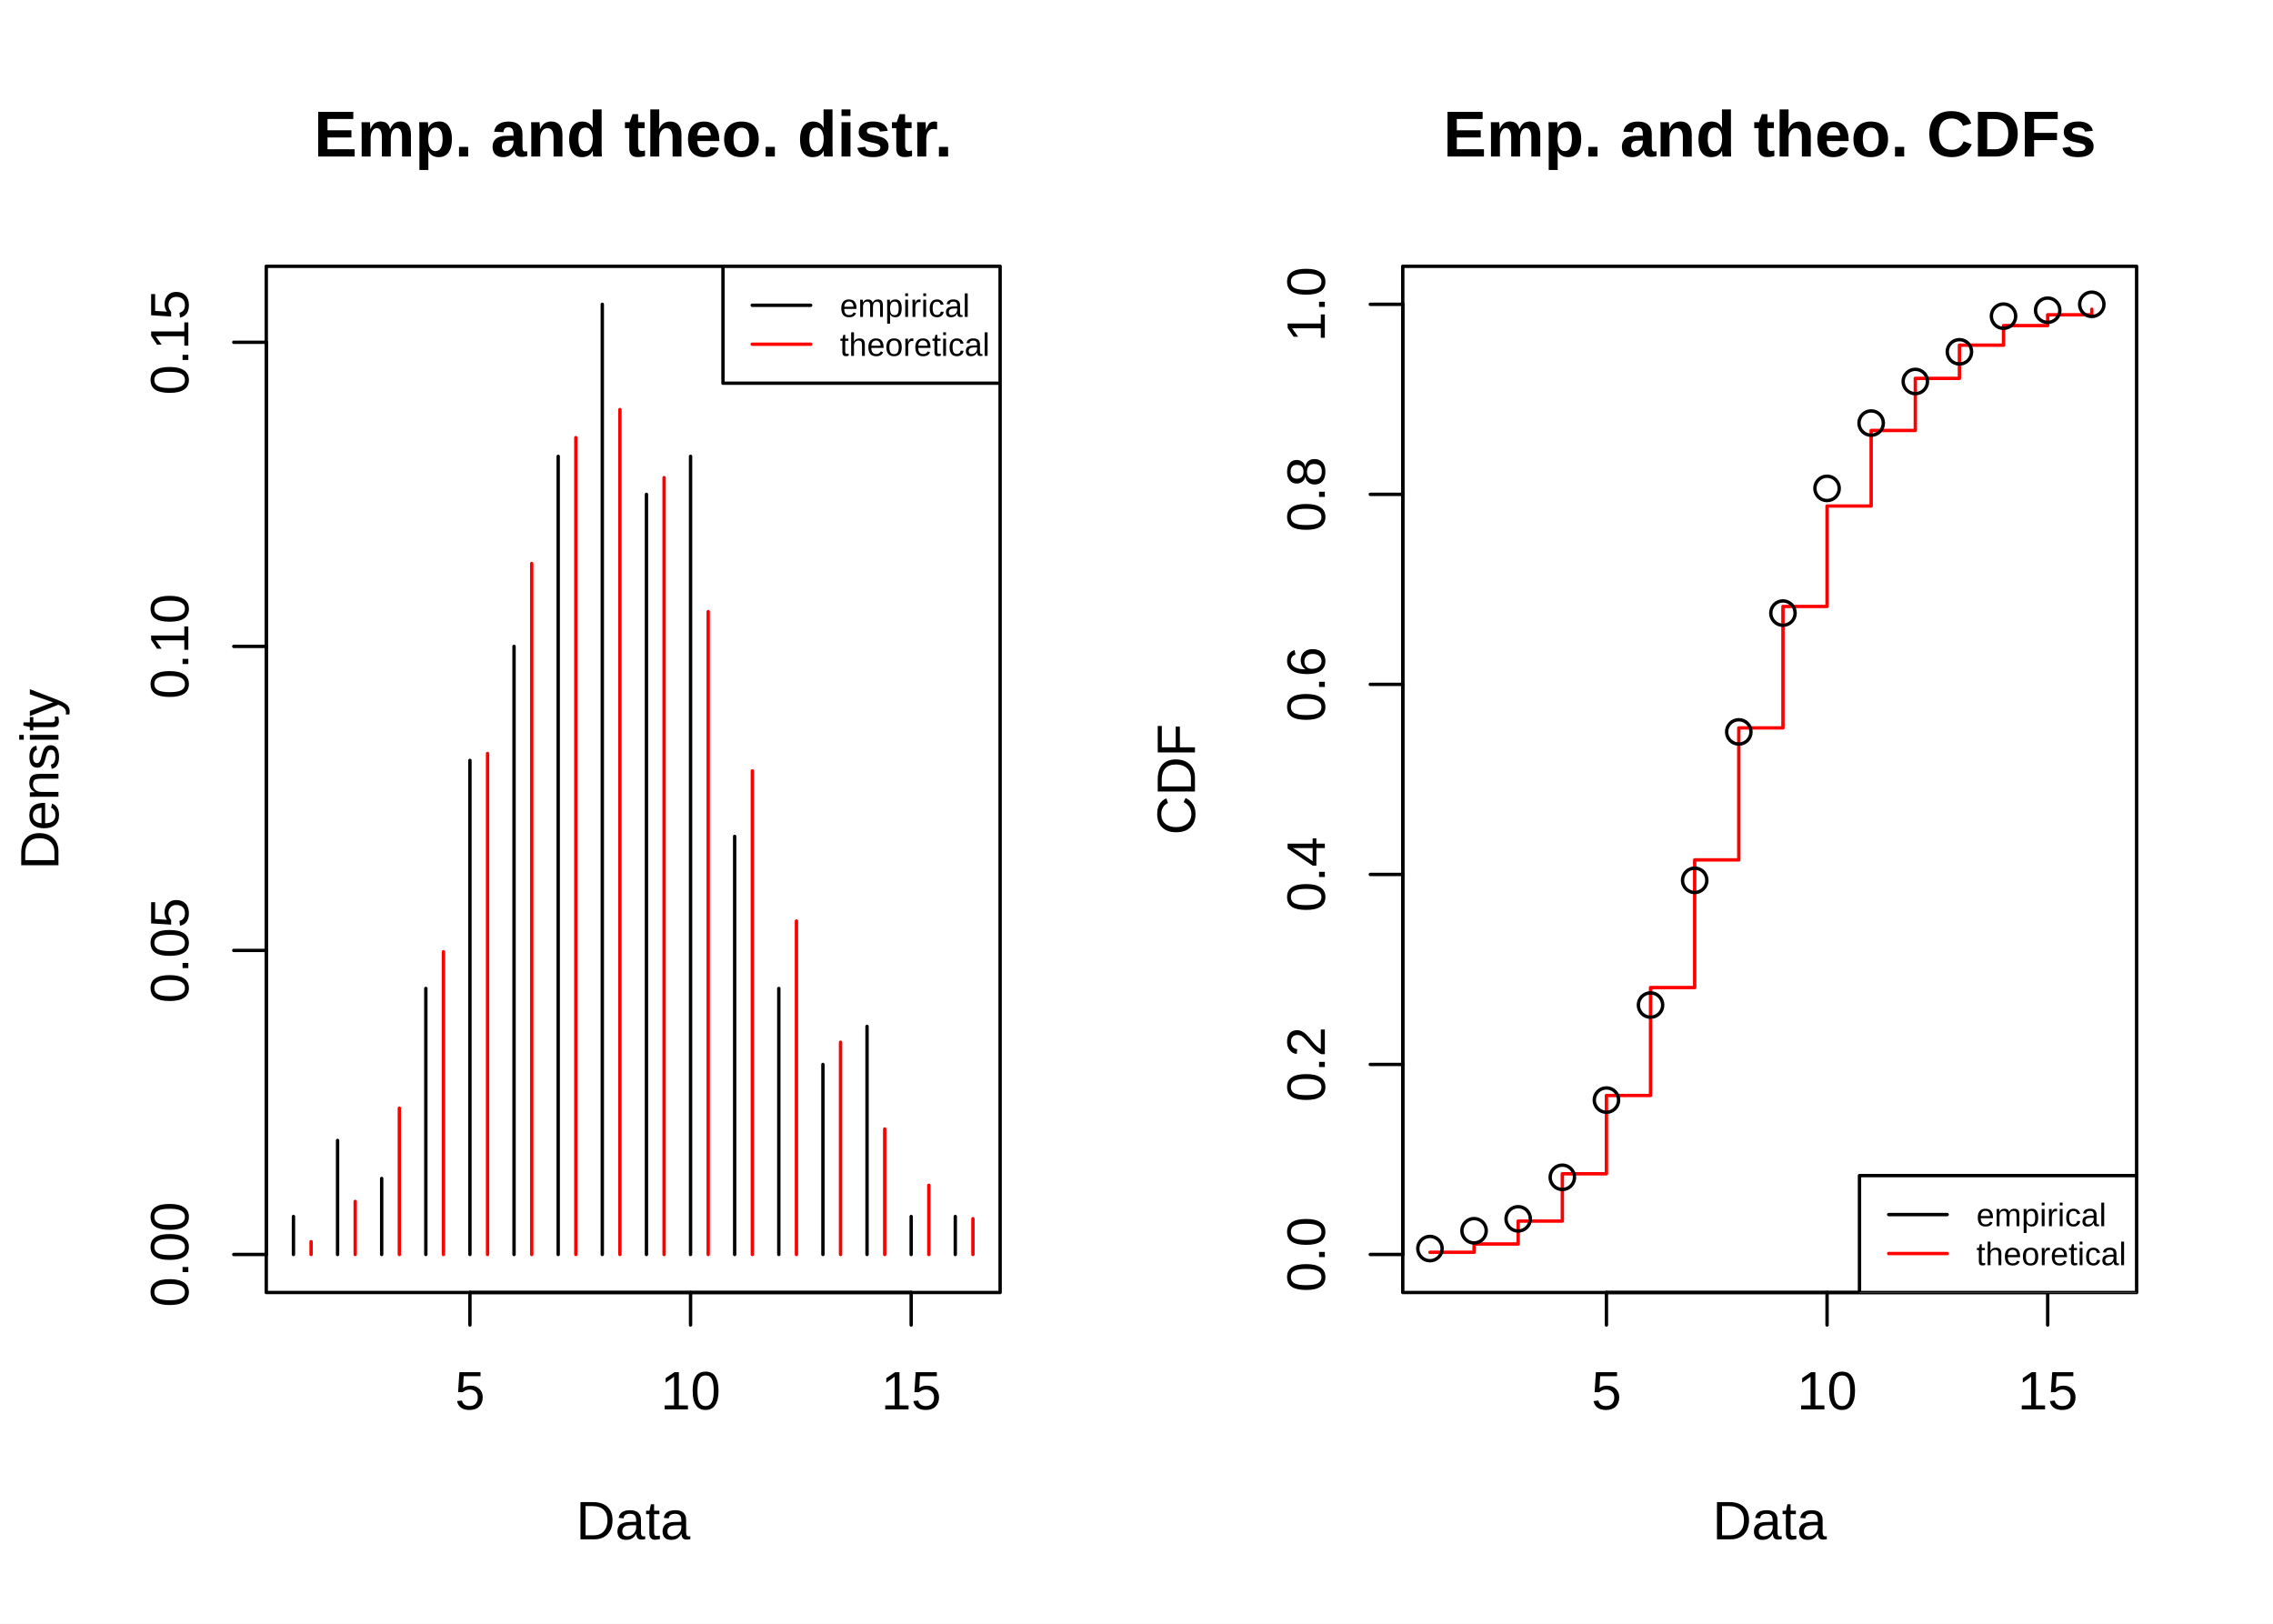
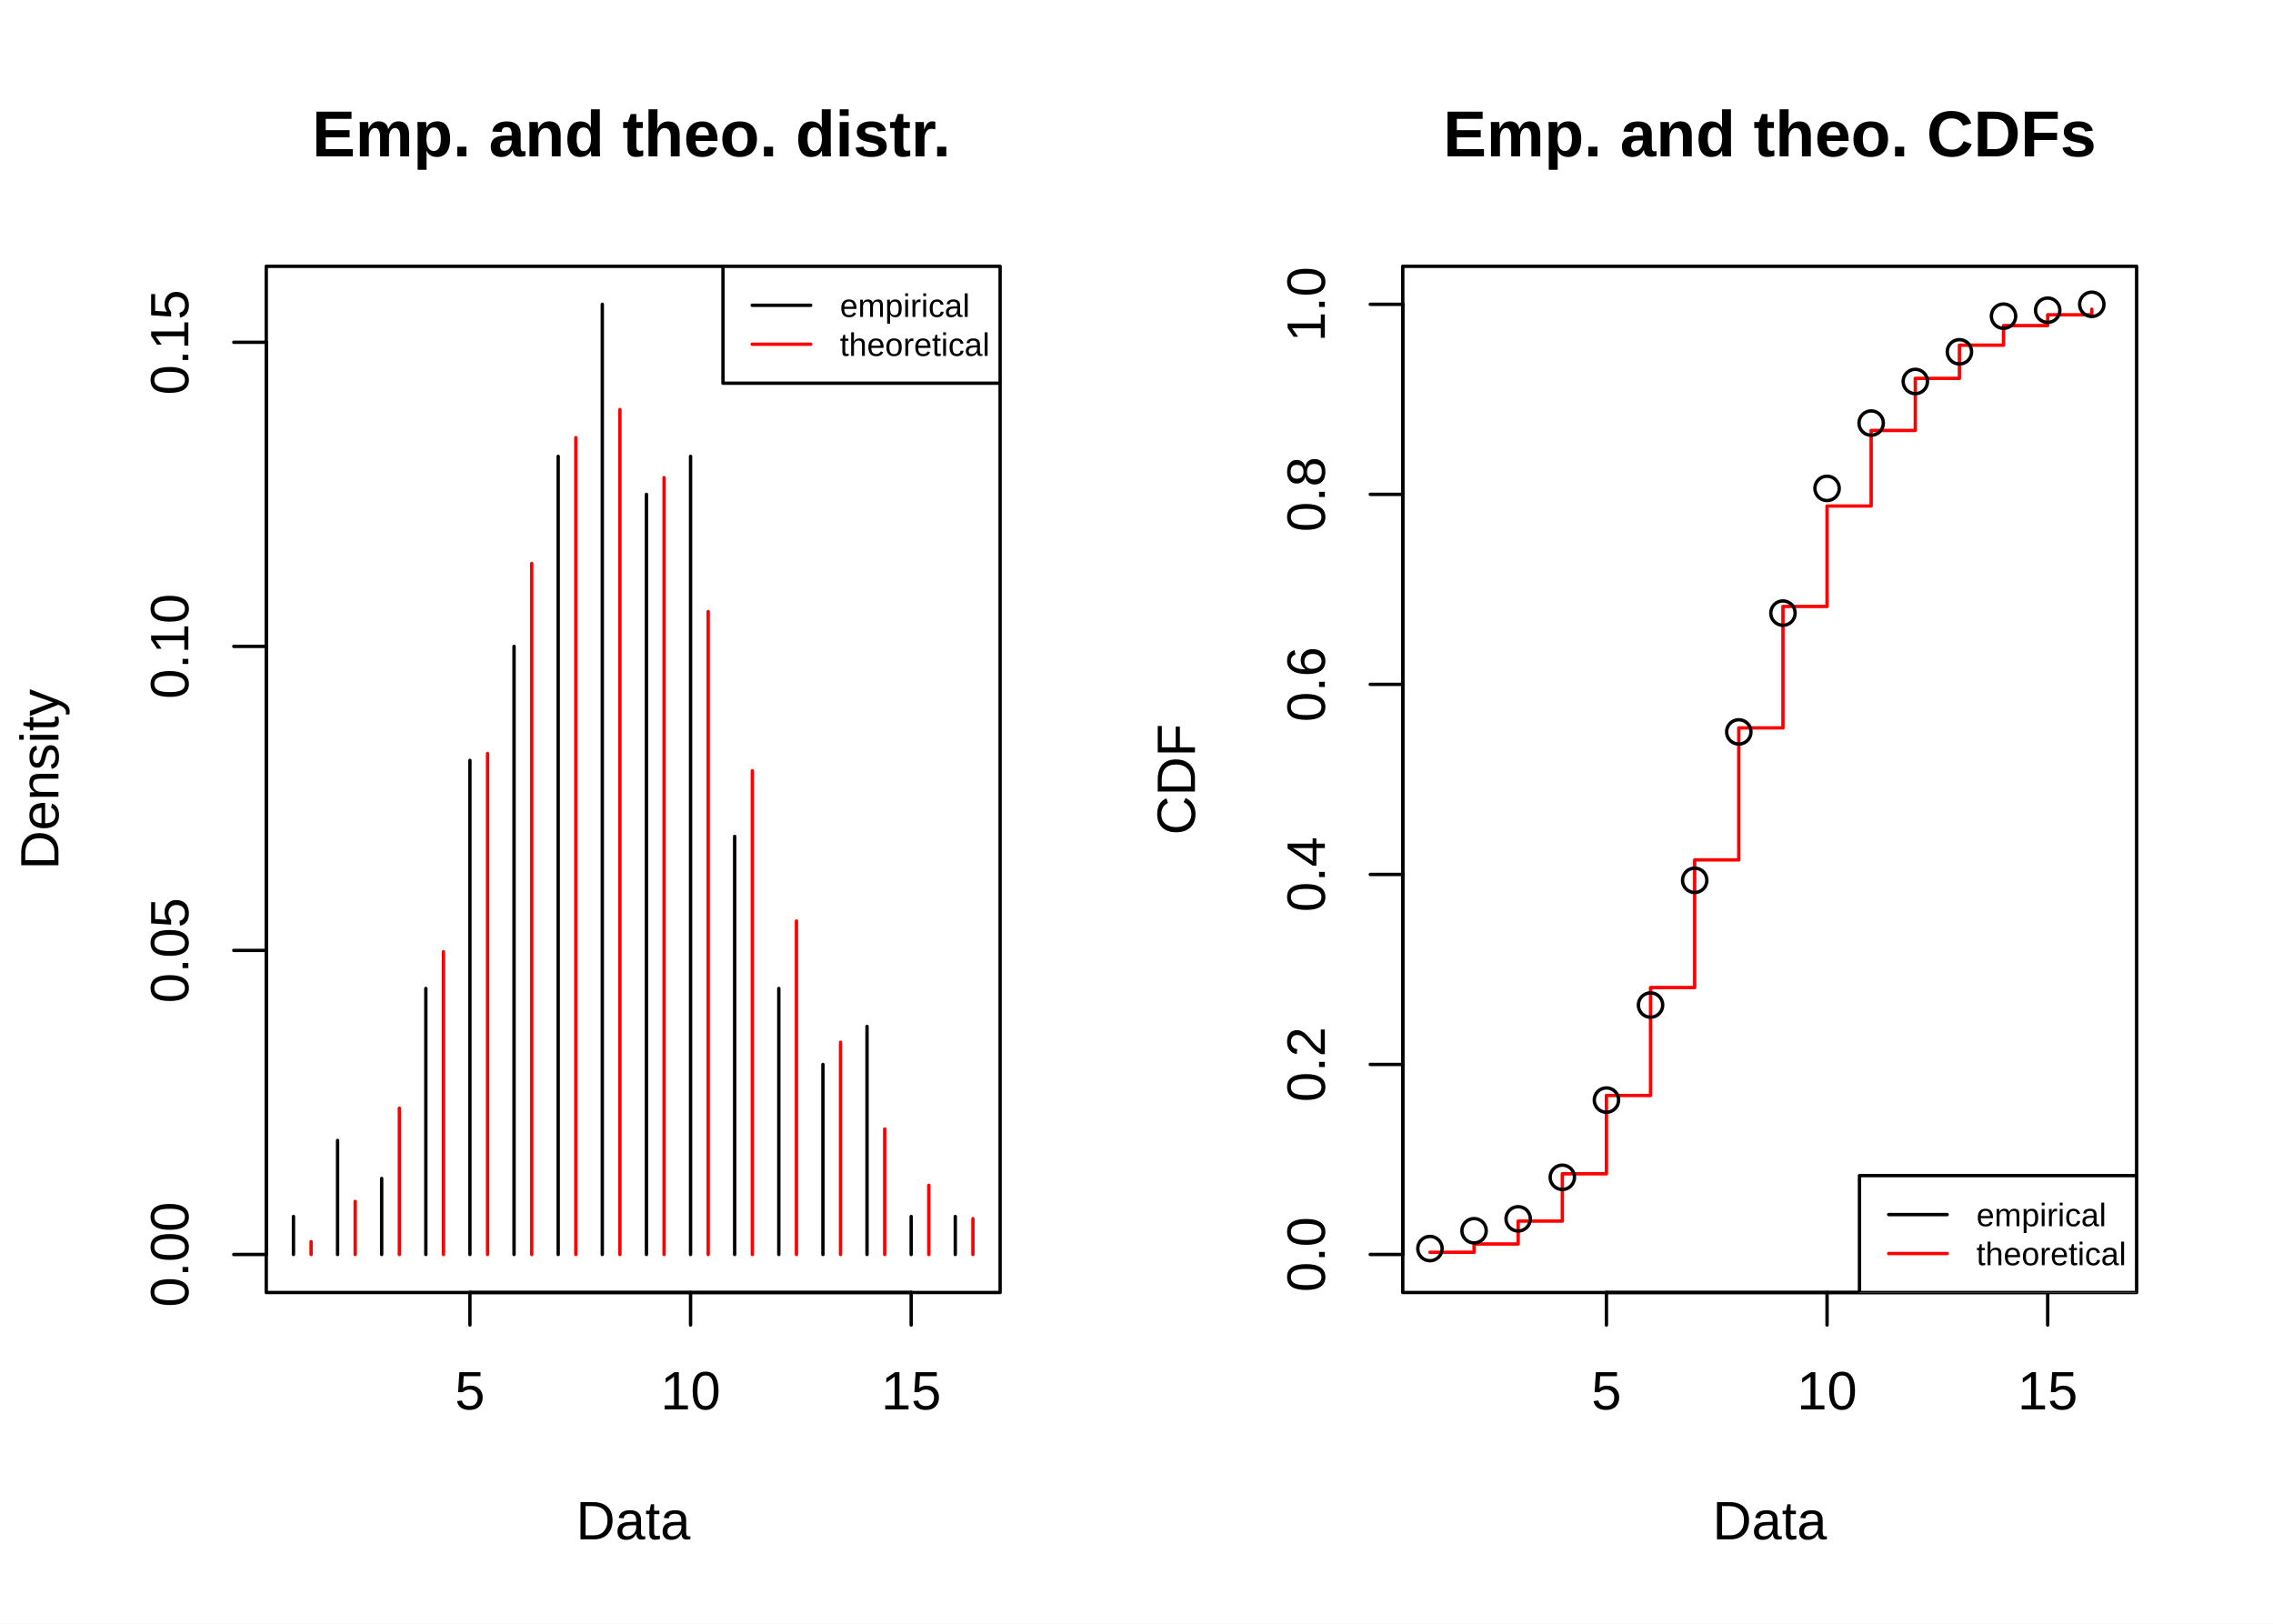
- <svg xmlns="http://www.w3.org/2000/svg" class="svglite" width="504.00pt" height="360.00pt" viewBox="0 0 504.00 360.00">
+ <svg xmlns="http://www.w3.org/2000/svg" viewBox="0 0 504.00 360.00">
  <defs>
    <style type="text/css">
-     .svglite line, .svglite polyline, .svglite polygon, .svglite path, .svglite rect, .svglite circle {
+     line, polyline, polygon, path, rect, circle {
      fill: none;
      stroke: #000000;
      stroke-linecap: round;
      stroke-linejoin: round;
      stroke-miterlimit: 10.00;
    }
  </style>
  </defs>
  <rect width="100%" height="100%" style="stroke: none; fill: #FFFFFF;" />
  <defs>
-     <clipPath id="cpMC4wMHw1MDQuMDB8MC4wMHwzNjAuMDA=">
+     <clipPath id="cpNTkuMDR8MjIxLjc2fDI4Ni41Nnw1OS4wNA==">
+       <rect x="59.04" y="59.04" width="162.72" height="227.52" />
+     </clipPath>
+   </defs>
+   <line x1="68.98" y1="278.13" x2="68.98" y2="275.29" style="stroke-width: 0.75; stroke: #FF0000;" clip-path="url(#cpNTkuMDR8MjIxLjc2fDI4Ni41Nnw1OS4wNA==)" />
+   <line x1="78.76" y1="278.13" x2="78.76" y2="266.37" style="stroke-width: 0.75; stroke: #FF0000;" clip-path="url(#cpNTkuMDR8MjIxLjc2fDI4Ni41Nnw1OS4wNA==)" />
+   <line x1="88.55" y1="278.13" x2="88.55" y2="245.69" style="stroke-width: 0.75; stroke: #FF0000;" clip-path="url(#cpNTkuMDR8MjIxLjc2fDI4Ni41Nnw1OS4wNA==)" />
+   <line x1="98.33" y1="278.13" x2="98.33" y2="211.01" style="stroke-width: 0.75; stroke: #FF0000;" clip-path="url(#cpNTkuMDR8MjIxLjc2fDI4Ni41Nnw1OS4wNA==)" />
+   <line x1="108.11" y1="278.13" x2="108.11" y2="167.05" style="stroke-width: 0.75; stroke: #FF0000;" clip-path="url(#cpNTkuMDR8MjIxLjc2fDI4Ni41Nnw1OS4wNA==)" />
+   <line x1="117.90" y1="278.13" x2="117.90" y2="124.93" style="stroke-width: 0.75; stroke: #FF0000;" clip-path="url(#cpNTkuMDR8MjIxLjc2fDI4Ni41Nnw1OS4wNA==)" />
+   <line x1="127.68" y1="278.13" x2="127.68" y2="97.03" style="stroke-width: 0.75; stroke: #FF0000;" clip-path="url(#cpNTkuMDR8MjIxLjc2fDI4Ni41Nnw1OS4wNA==)" />
+   <line x1="137.46" y1="278.13" x2="137.46" y2="90.80" style="stroke-width: 0.75; stroke: #FF0000;" clip-path="url(#cpNTkuMDR8MjIxLjc2fDI4Ni41Nnw1OS4wNA==)" />
+   <line x1="147.25" y1="278.13" x2="147.25" y2="105.89" style="stroke-width: 0.75; stroke: #FF0000;" clip-path="url(#cpNTkuMDR8MjIxLjc2fDI4Ni41Nnw1OS4wNA==)" />
+   <line x1="157.03" y1="278.13" x2="157.03" y2="135.60" style="stroke-width: 0.75; stroke: #FF0000;" clip-path="url(#cpNTkuMDR8MjIxLjc2fDI4Ni41Nnw1OS4wNA==)" />
+   <line x1="166.82" y1="278.13" x2="166.82" y2="170.91" style="stroke-width: 0.75; stroke: #FF0000;" clip-path="url(#cpNTkuMDR8MjIxLjc2fDI4Ni41Nnw1OS4wNA==)" />
+   <line x1="176.60" y1="278.13" x2="176.60" y2="204.20" style="stroke-width: 0.75; stroke: #FF0000;" clip-path="url(#cpNTkuMDR8MjIxLjc2fDI4Ni41Nnw1OS4wNA==)" />
+   <line x1="186.38" y1="278.13" x2="186.38" y2="231.07" style="stroke-width: 0.75; stroke: #FF0000;" clip-path="url(#cpNTkuMDR8MjIxLjc2fDI4Ni41Nnw1OS4wNA==)" />
+   <line x1="196.17" y1="278.13" x2="196.17" y2="250.31" style="stroke-width: 0.75; stroke: #FF0000;" clip-path="url(#cpNTkuMDR8MjIxLjc2fDI4Ni41Nnw1OS4wNA==)" />
+   <line x1="205.95" y1="278.13" x2="205.95" y2="262.79" style="stroke-width: 0.75; stroke: #FF0000;" clip-path="url(#cpNTkuMDR8MjIxLjc2fDI4Ni41Nnw1OS4wNA==)" />
+   <line x1="215.73" y1="278.13" x2="215.73" y2="270.20" style="stroke-width: 0.75; stroke: #FF0000;" clip-path="url(#cpNTkuMDR8MjIxLjc2fDI4Ni41Nnw1OS4wNA==)" />
+   <defs>
+     <clipPath id="cpMC4wMHw1MDQuMDB8MzYwLjAwfDAuMDA=">
      <rect x="0.00" y="0.00" width="504.00" height="360.00" />
    </clipPath>
  </defs>
-   <g clip-path="url(#cpMC4wMHw1MDQuMDB8MC4wMHwzNjAuMDA=)">
- </g>
-   <defs>
-     <clipPath id="cpNTkuMDR8MjIxLjc2fDU5LjA0fDI4Ni41Ng==">
+   <line x1="104.20" y1="286.56" x2="202.04" y2="286.56" style="stroke-width: 0.75;" clip-path="url(#cpMC4wMHw1MDQuMDB8MzYwLjAwfDAuMDA=)" />
+   <line x1="104.20" y1="286.56" x2="104.20" y2="293.76" style="stroke-width: 0.75;" clip-path="url(#cpMC4wMHw1MDQuMDB8MzYwLjAwfDAuMDA=)" />
+   <line x1="153.12" y1="286.56" x2="153.12" y2="293.76" style="stroke-width: 0.75;" clip-path="url(#cpMC4wMHw1MDQuMDB8MzYwLjAwfDAuMDA=)" />
+   <line x1="202.04" y1="286.56" x2="202.04" y2="293.76" style="stroke-width: 0.75;" clip-path="url(#cpMC4wMHw1MDQuMDB8MzYwLjAwfDAuMDA=)" />
+   <g clip-path="url(#cpMC4wMHw1MDQuMDB8MzYwLjAwfDAuMDA=)">
+     <text x="100.86" y="312.48" style="font-size: 12.00px; font-family: Arial;" textLength="6.67px" lengthAdjust="spacingAndGlyphs">5</text>
+   </g>
+   <g clip-path="url(#cpMC4wMHw1MDQuMDB8MzYwLjAwfDAuMDA=)">
+     <text x="146.44" y="312.48" style="font-size: 12.00px; font-family: Arial;" textLength="13.35px" lengthAdjust="spacingAndGlyphs">10</text>
+   </g>
+   <g clip-path="url(#cpMC4wMHw1MDQuMDB8MzYwLjAwfDAuMDA=)">
+     <text x="195.36" y="312.48" style="font-size: 12.00px; font-family: Arial;" textLength="13.35px" lengthAdjust="spacingAndGlyphs">15</text>
+   </g>
+   <line x1="59.04" y1="278.13" x2="59.04" y2="75.89" style="stroke-width: 0.75;" clip-path="url(#cpMC4wMHw1MDQuMDB8MzYwLjAwfDAuMDA=)" />
+   <line x1="59.04" y1="278.13" x2="51.84" y2="278.13" style="stroke-width: 0.75;" clip-path="url(#cpMC4wMHw1MDQuMDB8MzYwLjAwfDAuMDA=)" />
+   <line x1="59.04" y1="210.72" x2="51.84" y2="210.72" style="stroke-width: 0.75;" clip-path="url(#cpMC4wMHw1MDQuMDB8MzYwLjAwfDAuMDA=)" />
+   <line x1="59.04" y1="143.31" x2="51.84" y2="143.31" style="stroke-width: 0.75;" clip-path="url(#cpMC4wMHw1MDQuMDB8MzYwLjAwfDAuMDA=)" />
+   <line x1="59.04" y1="75.89" x2="51.84" y2="75.89" style="stroke-width: 0.75;" clip-path="url(#cpMC4wMHw1MDQuMDB8MzYwLjAwfDAuMDA=)" />
+   <g clip-path="url(#cpMC4wMHw1MDQuMDB8MzYwLjAwfDAuMDA=)">
+     <text transform="translate(41.76,289.81) rotate(-90)" style="font-size: 12.00px; font-family: Arial;" textLength="23.36px" lengthAdjust="spacingAndGlyphs">0.00</text>
+   </g>
+   <g clip-path="url(#cpMC4wMHw1MDQuMDB8MzYwLjAwfDAuMDA=)">
+     <text transform="translate(41.76,222.40) rotate(-90)" style="font-size: 12.00px; font-family: Arial;" textLength="23.36px" lengthAdjust="spacingAndGlyphs">0.05</text>
+   </g>
+   <g clip-path="url(#cpMC4wMHw1MDQuMDB8MzYwLjAwfDAuMDA=)">
+     <text transform="translate(41.76,154.98) rotate(-90)" style="font-size: 12.00px; font-family: Arial;" textLength="23.36px" lengthAdjust="spacingAndGlyphs">0.10</text>
+   </g>
+   <g clip-path="url(#cpMC4wMHw1MDQuMDB8MzYwLjAwfDAuMDA=)">
+     <text transform="translate(41.76,87.57) rotate(-90)" style="font-size: 12.00px; font-family: Arial;" textLength="23.36px" lengthAdjust="spacingAndGlyphs">0.15</text>
+   </g>
+   <polyline points="59.04,286.56 221.76,286.56 221.76,59.04 59.04,59.04 59.04,286.56 " style="stroke-width: 0.75;" clip-path="url(#cpMC4wMHw1MDQuMDB8MzYwLjAwfDAuMDA=)" />
+   <defs>
+     <clipPath id="cpMC4wMHwyNTIuMDB8MzYwLjAwfDAuMDA=">
+       <rect x="0.00" y="0.00" width="252.00" height="360.00" />
+     </clipPath>
+   </defs>
+   <g clip-path="url(#cpMC4wMHwyNTIuMDB8MzYwLjAwfDAuMDA=)">
+     <text x="69.19" y="34.67" style="font-size: 14.40px; font-weight: bold; font-family: Arial;" textLength="142.41px" lengthAdjust="spacingAndGlyphs">Emp. and theo. distr.</text>
+   </g>
+   <g clip-path="url(#cpMC4wMHwyNTIuMDB8MzYwLjAwfDAuMDA=)">
+     <text x="127.73" y="341.28" style="font-size: 12.00px; font-family: Arial;" textLength="25.35px" lengthAdjust="spacingAndGlyphs">Data</text>
+   </g>
+   <g clip-path="url(#cpMC4wMHwyNTIuMDB8MzYwLjAwfDAuMDA=)">
+     <text transform="translate(12.96,192.81) rotate(-90)" style="font-size: 12.00px; font-family: Arial;" textLength="40.01px" lengthAdjust="spacingAndGlyphs">Density</text>
+   </g>
+   <defs>
+     <clipPath id="cpNTkuMDR8MjIxLjc2fDI4Ni41Nnw1OS4wNA==">
      <rect x="59.04" y="59.04" width="162.72" height="227.52" />
    </clipPath>
  </defs>
-   <g clip-path="url(#cpNTkuMDR8MjIxLjc2fDU5LjA0fDI4Ni41Ng==)">
-     <line x1="68.98" y1="278.13" x2="68.98" y2="275.29" style="stroke-width: 0.75; stroke: #FF0000;" />
-     <line x1="78.76" y1="278.13" x2="78.76" y2="266.37" style="stroke-width: 0.75; stroke: #FF0000;" />
-     <line x1="88.55" y1="278.13" x2="88.55" y2="245.69" style="stroke-width: 0.75; stroke: #FF0000;" />
-     <line x1="98.33" y1="278.13" x2="98.33" y2="211.01" style="stroke-width: 0.75; stroke: #FF0000;" />
-     <line x1="108.11" y1="278.13" x2="108.11" y2="167.05" style="stroke-width: 0.75; stroke: #FF0000;" />
-     <line x1="117.90" y1="278.13" x2="117.90" y2="124.93" style="stroke-width: 0.75; stroke: #FF0000;" />
-     <line x1="127.68" y1="278.13" x2="127.68" y2="97.03" style="stroke-width: 0.75; stroke: #FF0000;" />
-     <line x1="137.46" y1="278.13" x2="137.46" y2="90.80" style="stroke-width: 0.75; stroke: #FF0000;" />
-     <line x1="147.25" y1="278.13" x2="147.25" y2="105.89" style="stroke-width: 0.75; stroke: #FF0000;" />
-     <line x1="157.03" y1="278.13" x2="157.03" y2="135.60" style="stroke-width: 0.75; stroke: #FF0000;" />
-     <line x1="166.82" y1="278.13" x2="166.82" y2="170.91" style="stroke-width: 0.75; stroke: #FF0000;" />
-     <line x1="176.60" y1="278.13" x2="176.60" y2="204.20" style="stroke-width: 0.75; stroke: #FF0000;" />
-     <line x1="186.38" y1="278.13" x2="186.38" y2="231.07" style="stroke-width: 0.75; stroke: #FF0000;" />
-     <line x1="196.17" y1="278.13" x2="196.17" y2="250.31" style="stroke-width: 0.75; stroke: #FF0000;" />
-     <line x1="205.95" y1="278.13" x2="205.95" y2="262.79" style="stroke-width: 0.75; stroke: #FF0000;" />
-     <line x1="215.73" y1="278.13" x2="215.73" y2="270.20" style="stroke-width: 0.75; stroke: #FF0000;" />
-   </g>
-   <g clip-path="url(#cpMC4wMHw1MDQuMDB8MC4wMHwzNjAuMDA=)">
-     <line x1="104.20" y1="286.56" x2="202.04" y2="286.56" style="stroke-width: 0.75;" />
-     <line x1="104.20" y1="286.56" x2="104.20" y2="293.76" style="stroke-width: 0.75;" />
-     <line x1="153.12" y1="286.56" x2="153.12" y2="293.76" style="stroke-width: 0.75;" />
-     <line x1="202.04" y1="286.56" x2="202.04" y2="293.76" style="stroke-width: 0.75;" />
-     <text x="104.20" y="312.48" text-anchor="middle" style="font-size: 12.00px; font-family: Arial;" textLength="6.67px" lengthAdjust="spacingAndGlyphs">5</text>
-     <text x="153.12" y="312.48" text-anchor="middle" style="font-size: 12.00px; font-family: Arial;" textLength="13.35px" lengthAdjust="spacingAndGlyphs">10</text>
-     <text x="202.04" y="312.48" text-anchor="middle" style="font-size: 12.00px; font-family: Arial;" textLength="13.35px" lengthAdjust="spacingAndGlyphs">15</text>
-     <line x1="59.04" y1="278.13" x2="59.04" y2="75.89" style="stroke-width: 0.75;" />
-     <line x1="59.04" y1="278.13" x2="51.84" y2="278.13" style="stroke-width: 0.75;" />
-     <line x1="59.04" y1="210.72" x2="51.84" y2="210.72" style="stroke-width: 0.75;" />
-     <line x1="59.04" y1="143.31" x2="51.84" y2="143.31" style="stroke-width: 0.75;" />
-     <line x1="59.04" y1="75.89" x2="51.84" y2="75.89" style="stroke-width: 0.75;" />
-     <text transform="translate(41.76,278.13) rotate(-90)" text-anchor="middle" style="font-size: 12.00px; font-family: Arial;" textLength="23.36px" lengthAdjust="spacingAndGlyphs">0.00</text>
-     <text transform="translate(41.76,210.72) rotate(-90)" text-anchor="middle" style="font-size: 12.00px; font-family: Arial;" textLength="23.36px" lengthAdjust="spacingAndGlyphs">0.05</text>
-     <text transform="translate(41.76,143.31) rotate(-90)" text-anchor="middle" style="font-size: 12.00px; font-family: Arial;" textLength="23.36px" lengthAdjust="spacingAndGlyphs">0.10</text>
-     <text transform="translate(41.76,75.89) rotate(-90)" text-anchor="middle" style="font-size: 12.00px; font-family: Arial;" textLength="23.36px" lengthAdjust="spacingAndGlyphs">0.15</text>
-     <polyline points="59.04,286.56 221.76,286.56 221.76,59.04 59.04,59.04 59.04,286.56 " style="stroke-width: 0.75;" />
-   </g>
-   <defs>
-     <clipPath id="cpMC4wMHwyNTIuMDB8MC4wMHwzNjAuMDA=">
-       <rect x="0.00" y="0.00" width="252.00" height="360.00" />
-     </clipPath>
-   </defs>
-   <g clip-path="url(#cpMC4wMHwyNTIuMDB8MC4wMHwzNjAuMDA=)">
-     <text x="140.40" y="34.70" text-anchor="middle" style="font-size: 14.40px; font-weight: bold; font-family: Arial;" textLength="142.32px" lengthAdjust="spacingAndGlyphs">Emp. and theo. distr.</text>
-     <text x="140.40" y="341.28" text-anchor="middle" style="font-size: 12.00px; font-family: Arial;" textLength="25.35px" lengthAdjust="spacingAndGlyphs">Data</text>
-     <text transform="translate(12.96,172.80) rotate(-90)" text-anchor="middle" style="font-size: 12.00px; font-family: Arial;" textLength="40.01px" lengthAdjust="spacingAndGlyphs">Density</text>
-   </g>
-   <g clip-path="url(#cpNTkuMDR8MjIxLjc2fDU5LjA0fDI4Ni41Ng==)">
-     <line x1="65.07" y1="278.13" x2="65.07" y2="269.71" style="stroke-width: 0.75;" />
-     <line x1="74.85" y1="278.13" x2="74.85" y2="252.85" style="stroke-width: 0.75;" />
-     <line x1="84.63" y1="278.13" x2="84.63" y2="261.28" style="stroke-width: 0.75;" />
-     <line x1="94.42" y1="278.13" x2="94.42" y2="219.15" style="stroke-width: 0.75;" />
-     <line x1="104.20" y1="278.13" x2="104.20" y2="168.59" style="stroke-width: 0.75;" />
-     <line x1="113.98" y1="278.13" x2="113.98" y2="143.31" style="stroke-width: 0.75;" />
-     <line x1="123.77" y1="278.13" x2="123.77" y2="101.17" style="stroke-width: 0.75;" />
-     <line x1="133.55" y1="278.13" x2="133.55" y2="67.47" style="stroke-width: 0.75;" />
-     <line x1="143.34" y1="278.13" x2="143.34" y2="109.60" style="stroke-width: 0.75;" />
-     <line x1="153.12" y1="278.13" x2="153.12" y2="101.17" style="stroke-width: 0.75;" />
-     <line x1="162.90" y1="278.13" x2="162.90" y2="185.44" style="stroke-width: 0.75;" />
-     <line x1="172.69" y1="278.13" x2="172.69" y2="219.15" style="stroke-width: 0.75;" />
-     <line x1="182.47" y1="278.13" x2="182.47" y2="236.00" style="stroke-width: 0.75;" />
-     <line x1="192.25" y1="278.13" x2="192.25" y2="227.57" style="stroke-width: 0.75;" />
-     <line x1="202.04" y1="278.13" x2="202.04" y2="269.71" style="stroke-width: 0.75;" />
-     <line x1="211.82" y1="278.13" x2="211.82" y2="269.71" style="stroke-width: 0.75;" />
-     <rect x="160.31" y="59.04" width="61.45" height="25.92" style="stroke-width: 0.75; fill: #FFFFFF;" />
-     <line x1="166.79" y1="67.68" x2="179.75" y2="67.68" style="stroke-width: 0.75;" />
-     <line x1="166.79" y1="76.32" x2="179.75" y2="76.32" style="stroke-width: 0.75; stroke: #FF0000;" />
-     <text x="186.23" y="70.26" style="font-size: 7.20px; font-family: Arial;" textLength="28.76px" lengthAdjust="spacingAndGlyphs">empirical</text>
-     <text x="186.23" y="78.90" style="font-size: 7.20px; font-family: Arial;" textLength="33.15px" lengthAdjust="spacingAndGlyphs">theoretical</text>
-   </g>
-   <defs>
-     <clipPath id="cpMzExLjA0fDQ3My43Nnw1OS4wNHwyODYuNTY=">
+   <line x1="65.07" y1="278.13" x2="65.07" y2="269.71" style="stroke-width: 0.75;" clip-path="url(#cpNTkuMDR8MjIxLjc2fDI4Ni41Nnw1OS4wNA==)" />
+   <line x1="74.85" y1="278.13" x2="74.85" y2="252.85" style="stroke-width: 0.75;" clip-path="url(#cpNTkuMDR8MjIxLjc2fDI4Ni41Nnw1OS4wNA==)" />
+   <line x1="84.63" y1="278.13" x2="84.63" y2="261.28" style="stroke-width: 0.75;" clip-path="url(#cpNTkuMDR8MjIxLjc2fDI4Ni41Nnw1OS4wNA==)" />
+   <line x1="94.42" y1="278.13" x2="94.42" y2="219.15" style="stroke-width: 0.75;" clip-path="url(#cpNTkuMDR8MjIxLjc2fDI4Ni41Nnw1OS4wNA==)" />
+   <line x1="104.20" y1="278.13" x2="104.20" y2="168.59" style="stroke-width: 0.75;" clip-path="url(#cpNTkuMDR8MjIxLjc2fDI4Ni41Nnw1OS4wNA==)" />
+   <line x1="113.98" y1="278.13" x2="113.98" y2="143.31" style="stroke-width: 0.75;" clip-path="url(#cpNTkuMDR8MjIxLjc2fDI4Ni41Nnw1OS4wNA==)" />
+   <line x1="123.77" y1="278.13" x2="123.77" y2="101.17" style="stroke-width: 0.75;" clip-path="url(#cpNTkuMDR8MjIxLjc2fDI4Ni41Nnw1OS4wNA==)" />
+   <line x1="133.55" y1="278.13" x2="133.55" y2="67.47" style="stroke-width: 0.75;" clip-path="url(#cpNTkuMDR8MjIxLjc2fDI4Ni41Nnw1OS4wNA==)" />
+   <line x1="143.34" y1="278.13" x2="143.34" y2="109.60" style="stroke-width: 0.75;" clip-path="url(#cpNTkuMDR8MjIxLjc2fDI4Ni41Nnw1OS4wNA==)" />
+   <line x1="153.12" y1="278.13" x2="153.12" y2="101.17" style="stroke-width: 0.75;" clip-path="url(#cpNTkuMDR8MjIxLjc2fDI4Ni41Nnw1OS4wNA==)" />
+   <line x1="162.90" y1="278.13" x2="162.90" y2="185.44" style="stroke-width: 0.75;" clip-path="url(#cpNTkuMDR8MjIxLjc2fDI4Ni41Nnw1OS4wNA==)" />
+   <line x1="172.69" y1="278.13" x2="172.69" y2="219.15" style="stroke-width: 0.75;" clip-path="url(#cpNTkuMDR8MjIxLjc2fDI4Ni41Nnw1OS4wNA==)" />
+   <line x1="182.47" y1="278.13" x2="182.47" y2="236.00" style="stroke-width: 0.75;" clip-path="url(#cpNTkuMDR8MjIxLjc2fDI4Ni41Nnw1OS4wNA==)" />
+   <line x1="192.25" y1="278.13" x2="192.25" y2="227.57" style="stroke-width: 0.75;" clip-path="url(#cpNTkuMDR8MjIxLjc2fDI4Ni41Nnw1OS4wNA==)" />
+   <line x1="202.04" y1="278.13" x2="202.04" y2="269.71" style="stroke-width: 0.75;" clip-path="url(#cpNTkuMDR8MjIxLjc2fDI4Ni41Nnw1OS4wNA==)" />
+   <line x1="211.82" y1="278.13" x2="211.82" y2="269.71" style="stroke-width: 0.75;" clip-path="url(#cpNTkuMDR8MjIxLjc2fDI4Ni41Nnw1OS4wNA==)" />
+   <rect x="160.31" y="59.04" width="61.45" height="25.92" style="stroke-width: 0.75; fill: #FFFFFF;" clip-path="url(#cpNTkuMDR8MjIxLjc2fDI4Ni41Nnw1OS4wNA==)" />
+   <line x1="166.79" y1="67.68" x2="179.75" y2="67.68" style="stroke-width: 0.75;" clip-path="url(#cpNTkuMDR8MjIxLjc2fDI4Ni41Nnw1OS4wNA==)" />
+   <line x1="166.79" y1="76.32" x2="179.75" y2="76.32" style="stroke-width: 0.75; stroke: #FF0000;" clip-path="url(#cpNTkuMDR8MjIxLjc2fDI4Ni41Nnw1OS4wNA==)" />
+   <g clip-path="url(#cpNTkuMDR8MjIxLjc2fDI4Ni41Nnw1OS4wNA==)">
+     <text x="186.23" y="70.26" style="font-size: 7.20px; font-family: Arial;" textLength="28.81px" lengthAdjust="spacingAndGlyphs">empirical</text>
+   </g>
+   <g clip-path="url(#cpNTkuMDR8MjIxLjc2fDI4Ni41Nnw1OS4wNA==)">
+     <text x="186.23" y="78.90" style="font-size: 7.20px; font-family: Arial;" textLength="33.22px" lengthAdjust="spacingAndGlyphs">theoretical</text>
+   </g>
+   <defs>
+     <clipPath id="cpMzExLjA0fDQ3My43NnwyODYuNTZ8NTkuMDQ=">
      <rect x="311.04" y="59.04" width="162.72" height="227.52" />
    </clipPath>
  </defs>
-   <g clip-path="url(#cpMzExLjA0fDQ3My43Nnw1OS4wNHwyODYuNTY=)">
-     <polyline points="317.07,277.64 326.85,277.64 326.85,275.80 336.63,275.80 336.63,270.73 346.42,270.73 346.42,260.24 356.20,260.24 356.20,242.88 365.98,242.88 365.98,218.95 375.77,218.95 375.77,190.65 385.55,190.65 385.55,161.38 395.34,161.38 395.34,134.46 405.12,134.46 405.12,112.19 414.90,112.19 414.90,95.44 424.69,95.44 424.69,83.89 434.47,83.89 434.47,76.53 444.25,76.53 444.25,72.19 454.04,72.19 454.04,69.79 463.82,69.79 463.82,68.55 " style="stroke-width: 0.75; stroke: #FF0000;" />
-   </g>
-   <g clip-path="url(#cpMC4wMHw1MDQuMDB8MC4wMHwzNjAuMDA=)">
-     <line x1="356.20" y1="286.56" x2="454.04" y2="286.56" style="stroke-width: 0.75;" />
-     <line x1="356.20" y1="286.56" x2="356.20" y2="293.76" style="stroke-width: 0.75;" />
-     <line x1="405.12" y1="286.56" x2="405.12" y2="293.76" style="stroke-width: 0.75;" />
-     <line x1="454.04" y1="286.56" x2="454.04" y2="293.76" style="stroke-width: 0.75;" />
-     <text x="356.20" y="312.48" text-anchor="middle" style="font-size: 12.00px; font-family: Arial;" textLength="6.67px" lengthAdjust="spacingAndGlyphs">5</text>
-     <text x="405.12" y="312.48" text-anchor="middle" style="font-size: 12.00px; font-family: Arial;" textLength="13.35px" lengthAdjust="spacingAndGlyphs">10</text>
-     <text x="454.04" y="312.48" text-anchor="middle" style="font-size: 12.00px; font-family: Arial;" textLength="13.35px" lengthAdjust="spacingAndGlyphs">15</text>
-     <line x1="311.04" y1="278.13" x2="311.04" y2="67.47" style="stroke-width: 0.75;" />
-     <line x1="311.04" y1="278.13" x2="303.84" y2="278.13" style="stroke-width: 0.75;" />
-     <line x1="311.04" y1="236.00" x2="303.84" y2="236.00" style="stroke-width: 0.75;" />
-     <line x1="311.04" y1="193.87" x2="303.84" y2="193.87" style="stroke-width: 0.75;" />
-     <line x1="311.04" y1="151.73" x2="303.84" y2="151.73" style="stroke-width: 0.75;" />
-     <line x1="311.04" y1="109.60" x2="303.84" y2="109.60" style="stroke-width: 0.75;" />
-     <line x1="311.04" y1="67.47" x2="303.84" y2="67.47" style="stroke-width: 0.75;" />
-     <text transform="translate(293.76,278.13) rotate(-90)" text-anchor="middle" style="font-size: 12.00px; font-family: Arial;" textLength="16.68px" lengthAdjust="spacingAndGlyphs">0.0</text>
-     <text transform="translate(293.76,236.00) rotate(-90)" text-anchor="middle" style="font-size: 12.00px; font-family: Arial;" textLength="16.68px" lengthAdjust="spacingAndGlyphs">0.2</text>
-     <text transform="translate(293.76,193.87) rotate(-90)" text-anchor="middle" style="font-size: 12.00px; font-family: Arial;" textLength="16.68px" lengthAdjust="spacingAndGlyphs">0.4</text>
-     <text transform="translate(293.76,151.73) rotate(-90)" text-anchor="middle" style="font-size: 12.00px; font-family: Arial;" textLength="16.68px" lengthAdjust="spacingAndGlyphs">0.6</text>
-     <text transform="translate(293.76,109.60) rotate(-90)" text-anchor="middle" style="font-size: 12.00px; font-family: Arial;" textLength="16.68px" lengthAdjust="spacingAndGlyphs">0.8</text>
-     <text transform="translate(293.76,67.47) rotate(-90)" text-anchor="middle" style="font-size: 12.00px; font-family: Arial;" textLength="16.68px" lengthAdjust="spacingAndGlyphs">1.0</text>
-     <polyline points="311.04,286.56 473.76,286.56 473.76,59.04 311.04,59.04 311.04,286.56 " style="stroke-width: 0.75;" />
-   </g>
-   <defs>
-     <clipPath id="cpMjUyLjAwfDUwNC4wMHwwLjAwfDM2MC4wMA==">
+   <polyline points="317.07,277.64 326.85,277.64 326.85,275.80 336.63,275.80 336.63,270.73 346.42,270.73 346.42,260.24 356.20,260.24 356.20,242.88 365.98,242.88 365.98,218.95 375.77,218.95 375.77,190.65 385.55,190.65 385.55,161.38 395.34,161.38 395.34,134.46 405.12,134.46 405.12,112.19 414.90,112.19 414.90,95.44 424.69,95.44 424.69,83.89 434.47,83.89 434.47,76.53 444.25,76.53 444.25,72.19 454.04,72.19 454.04,69.79 463.82,69.79 463.82,68.55 " style="stroke-width: 0.75; stroke: #FF0000;" clip-path="url(#cpMzExLjA0fDQ3My43NnwyODYuNTZ8NTkuMDQ=)" />
+   <defs>
+     <clipPath id="cpMC4wMHw1MDQuMDB8MzYwLjAwfDAuMDA=">
+       <rect x="0.00" y="0.00" width="504.00" height="360.00" />
+     </clipPath>
+   </defs>
+   <line x1="356.20" y1="286.56" x2="454.04" y2="286.56" style="stroke-width: 0.75;" clip-path="url(#cpMC4wMHw1MDQuMDB8MzYwLjAwfDAuMDA=)" />
+   <line x1="356.20" y1="286.56" x2="356.20" y2="293.76" style="stroke-width: 0.75;" clip-path="url(#cpMC4wMHw1MDQuMDB8MzYwLjAwfDAuMDA=)" />
+   <line x1="405.12" y1="286.56" x2="405.12" y2="293.76" style="stroke-width: 0.75;" clip-path="url(#cpMC4wMHw1MDQuMDB8MzYwLjAwfDAuMDA=)" />
+   <line x1="454.04" y1="286.56" x2="454.04" y2="293.76" style="stroke-width: 0.75;" clip-path="url(#cpMC4wMHw1MDQuMDB8MzYwLjAwfDAuMDA=)" />
+   <g clip-path="url(#cpMC4wMHw1MDQuMDB8MzYwLjAwfDAuMDA=)">
+     <text x="352.86" y="312.48" style="font-size: 12.00px; font-family: Arial;" textLength="6.67px" lengthAdjust="spacingAndGlyphs">5</text>
+   </g>
+   <g clip-path="url(#cpMC4wMHw1MDQuMDB8MzYwLjAwfDAuMDA=)">
+     <text x="398.44" y="312.48" style="font-size: 12.00px; font-family: Arial;" textLength="13.35px" lengthAdjust="spacingAndGlyphs">10</text>
+   </g>
+   <g clip-path="url(#cpMC4wMHw1MDQuMDB8MzYwLjAwfDAuMDA=)">
+     <text x="447.36" y="312.48" style="font-size: 12.00px; font-family: Arial;" textLength="13.35px" lengthAdjust="spacingAndGlyphs">15</text>
+   </g>
+   <line x1="311.04" y1="278.13" x2="311.04" y2="67.47" style="stroke-width: 0.75;" clip-path="url(#cpMC4wMHw1MDQuMDB8MzYwLjAwfDAuMDA=)" />
+   <line x1="311.04" y1="278.13" x2="303.84" y2="278.13" style="stroke-width: 0.75;" clip-path="url(#cpMC4wMHw1MDQuMDB8MzYwLjAwfDAuMDA=)" />
+   <line x1="311.04" y1="236.00" x2="303.84" y2="236.00" style="stroke-width: 0.75;" clip-path="url(#cpMC4wMHw1MDQuMDB8MzYwLjAwfDAuMDA=)" />
+   <line x1="311.04" y1="193.87" x2="303.84" y2="193.87" style="stroke-width: 0.75;" clip-path="url(#cpMC4wMHw1MDQuMDB8MzYwLjAwfDAuMDA=)" />
+   <line x1="311.04" y1="151.73" x2="303.84" y2="151.73" style="stroke-width: 0.75;" clip-path="url(#cpMC4wMHw1MDQuMDB8MzYwLjAwfDAuMDA=)" />
+   <line x1="311.04" y1="109.60" x2="303.84" y2="109.60" style="stroke-width: 0.75;" clip-path="url(#cpMC4wMHw1MDQuMDB8MzYwLjAwfDAuMDA=)" />
+   <line x1="311.04" y1="67.47" x2="303.84" y2="67.47" style="stroke-width: 0.75;" clip-path="url(#cpMC4wMHw1MDQuMDB8MzYwLjAwfDAuMDA=)" />
+   <g clip-path="url(#cpMC4wMHw1MDQuMDB8MzYwLjAwfDAuMDA=)">
+     <text transform="translate(293.76,286.47) rotate(-90)" style="font-size: 12.00px; font-family: Arial;" textLength="16.68px" lengthAdjust="spacingAndGlyphs">0.0</text>
+   </g>
+   <g clip-path="url(#cpMC4wMHw1MDQuMDB8MzYwLjAwfDAuMDA=)">
+     <text transform="translate(293.76,244.34) rotate(-90)" style="font-size: 12.00px; font-family: Arial;" textLength="16.68px" lengthAdjust="spacingAndGlyphs">0.2</text>
+   </g>
+   <g clip-path="url(#cpMC4wMHw1MDQuMDB8MzYwLjAwfDAuMDA=)">
+     <text transform="translate(293.76,202.21) rotate(-90)" style="font-size: 12.00px; font-family: Arial;" textLength="16.68px" lengthAdjust="spacingAndGlyphs">0.4</text>
+   </g>
+   <g clip-path="url(#cpMC4wMHw1MDQuMDB8MzYwLjAwfDAuMDA=)">
+     <text transform="translate(293.76,160.07) rotate(-90)" style="font-size: 12.00px; font-family: Arial;" textLength="16.68px" lengthAdjust="spacingAndGlyphs">0.6</text>
+   </g>
+   <g clip-path="url(#cpMC4wMHw1MDQuMDB8MzYwLjAwfDAuMDA=)">
+     <text transform="translate(293.76,117.94) rotate(-90)" style="font-size: 12.00px; font-family: Arial;" textLength="16.68px" lengthAdjust="spacingAndGlyphs">0.8</text>
+   </g>
+   <g clip-path="url(#cpMC4wMHw1MDQuMDB8MzYwLjAwfDAuMDA=)">
+     <text transform="translate(293.76,75.81) rotate(-90)" style="font-size: 12.00px; font-family: Arial;" textLength="16.68px" lengthAdjust="spacingAndGlyphs">1.0</text>
+   </g>
+   <polyline points="311.04,286.56 473.76,286.56 473.76,59.04 311.04,59.04 311.04,286.56 " style="stroke-width: 0.75;" clip-path="url(#cpMC4wMHw1MDQuMDB8MzYwLjAwfDAuMDA=)" />
+   <defs>
+     <clipPath id="cpMjUyLjAwfDUwNC4wMHwzNjAuMDB8MC4wMA==">
      <rect x="252.00" y="0.00" width="252.00" height="360.00" />
    </clipPath>
  </defs>
-   <g clip-path="url(#cpMjUyLjAwfDUwNC4wMHwwLjAwfDM2MC4wMA==)">
-     <text x="392.40" y="34.70" text-anchor="middle" style="font-size: 14.40px; font-weight: bold; font-family: Arial;" textLength="144.71px" lengthAdjust="spacingAndGlyphs">Emp. and theo. CDFs</text>
-     <text x="392.40" y="341.28" text-anchor="middle" style="font-size: 12.00px; font-family: Arial;" textLength="25.35px" lengthAdjust="spacingAndGlyphs">Data</text>
-     <text transform="translate(264.96,172.80) rotate(-90)" text-anchor="middle" style="font-size: 12.00px; font-family: Arial;" textLength="24.67px" lengthAdjust="spacingAndGlyphs">CDF</text>
-   </g>
-   <g clip-path="url(#cpMzExLjA0fDQ3My43Nnw1OS4wNHwyODYuNTY=)">
-     <circle cx="317.07" cy="276.82" r="2.70" style="stroke-width: 0.75;" />
-     <circle cx="326.85" cy="272.87" r="2.70" style="stroke-width: 0.75;" />
-     <circle cx="336.63" cy="270.23" r="2.70" style="stroke-width: 0.75;" />
-     <circle cx="346.42" cy="261.02" r="2.70" style="stroke-width: 0.75;" />
-     <circle cx="356.20" cy="243.90" r="2.70" style="stroke-width: 0.75;" />
-     <circle cx="365.98" cy="222.83" r="2.70" style="stroke-width: 0.75;" />
-     <circle cx="375.77" cy="195.18" r="2.70" style="stroke-width: 0.75;" />
-     <circle cx="385.55" cy="162.27" r="2.70" style="stroke-width: 0.75;" />
-     <circle cx="395.34" cy="135.93" r="2.70" style="stroke-width: 0.75;" />
-     <circle cx="405.12" cy="108.28" r="2.70" style="stroke-width: 0.75;" />
-     <circle cx="414.90" cy="93.80" r="2.70" style="stroke-width: 0.75;" />
-     <circle cx="424.69" cy="84.58" r="2.70" style="stroke-width: 0.75;" />
-     <circle cx="434.47" cy="78.00" r="2.70" style="stroke-width: 0.75;" />
-     <circle cx="444.25" cy="70.10" r="2.70" style="stroke-width: 0.75;" />
-     <circle cx="454.04" cy="68.78" r="2.70" style="stroke-width: 0.75;" />
-     <circle cx="463.82" cy="67.47" r="2.70" style="stroke-width: 0.75;" />
-     <rect x="412.31" y="260.64" width="61.45" height="25.92" style="stroke-width: 0.75; fill: #FFFFFF;" />
-     <line x1="418.79" y1="269.28" x2="431.75" y2="269.28" style="stroke-width: 0.75;" />
-     <line x1="418.79" y1="277.92" x2="431.75" y2="277.92" style="stroke-width: 0.75; stroke: #FF0000;" />
-     <text x="438.23" y="271.86" style="font-size: 7.20px; font-family: Arial;" textLength="28.76px" lengthAdjust="spacingAndGlyphs">empirical</text>
-     <text x="438.23" y="280.50" style="font-size: 7.20px; font-family: Arial;" textLength="33.15px" lengthAdjust="spacingAndGlyphs">theoretical</text>
-   </g>
-   <defs>
-     <clipPath id="cpNTkuMDR8NDczLjc2fDU5LjA0fDI4Ni41Ng==">
+   <g clip-path="url(#cpMjUyLjAwfDUwNC4wMHwzNjAuMDB8MC4wMA==)">
+     <text x="320.00" y="34.67" style="font-size: 14.40px; font-weight: bold; font-family: Arial;" textLength="144.81px" lengthAdjust="spacingAndGlyphs">Emp. and theo. CDFs</text>
+   </g>
+   <g clip-path="url(#cpMjUyLjAwfDUwNC4wMHwzNjAuMDB8MC4wMA==)">
+     <text x="379.73" y="341.28" style="font-size: 12.00px; font-family: Arial;" textLength="25.35px" lengthAdjust="spacingAndGlyphs">Data</text>
+   </g>
+   <g clip-path="url(#cpMjUyLjAwfDUwNC4wMHwzNjAuMDB8MC4wMA==)">
+     <text transform="translate(264.96,185.13) rotate(-90)" style="font-size: 12.00px; font-family: Arial;" textLength="24.66px" lengthAdjust="spacingAndGlyphs">CDF</text>
+   </g>
+   <defs>
+     <clipPath id="cpMzExLjA0fDQ3My43NnwyODYuNTZ8NTkuMDQ=">
+       <rect x="311.04" y="59.04" width="162.72" height="227.52" />
+     </clipPath>
+   </defs>
+   <circle cx="317.07" cy="276.82" r="2.70" style="stroke-width: 0.75;" clip-path="url(#cpMzExLjA0fDQ3My43NnwyODYuNTZ8NTkuMDQ=)" />
+   <circle cx="326.85" cy="272.87" r="2.70" style="stroke-width: 0.75;" clip-path="url(#cpMzExLjA0fDQ3My43NnwyODYuNTZ8NTkuMDQ=)" />
+   <circle cx="336.63" cy="270.23" r="2.70" style="stroke-width: 0.75;" clip-path="url(#cpMzExLjA0fDQ3My43NnwyODYuNTZ8NTkuMDQ=)" />
+   <circle cx="346.42" cy="261.02" r="2.70" style="stroke-width: 0.75;" clip-path="url(#cpMzExLjA0fDQ3My43NnwyODYuNTZ8NTkuMDQ=)" />
+   <circle cx="356.20" cy="243.90" r="2.70" style="stroke-width: 0.75;" clip-path="url(#cpMzExLjA0fDQ3My43NnwyODYuNTZ8NTkuMDQ=)" />
+   <circle cx="365.98" cy="222.83" r="2.70" style="stroke-width: 0.75;" clip-path="url(#cpMzExLjA0fDQ3My43NnwyODYuNTZ8NTkuMDQ=)" />
+   <circle cx="375.77" cy="195.18" r="2.70" style="stroke-width: 0.75;" clip-path="url(#cpMzExLjA0fDQ3My43NnwyODYuNTZ8NTkuMDQ=)" />
+   <circle cx="385.55" cy="162.27" r="2.70" style="stroke-width: 0.75;" clip-path="url(#cpMzExLjA0fDQ3My43NnwyODYuNTZ8NTkuMDQ=)" />
+   <circle cx="395.34" cy="135.93" r="2.70" style="stroke-width: 0.75;" clip-path="url(#cpMzExLjA0fDQ3My43NnwyODYuNTZ8NTkuMDQ=)" />
+   <circle cx="405.12" cy="108.28" r="2.70" style="stroke-width: 0.75;" clip-path="url(#cpMzExLjA0fDQ3My43NnwyODYuNTZ8NTkuMDQ=)" />
+   <circle cx="414.90" cy="93.80" r="2.70" style="stroke-width: 0.75;" clip-path="url(#cpMzExLjA0fDQ3My43NnwyODYuNTZ8NTkuMDQ=)" />
+   <circle cx="424.69" cy="84.58" r="2.70" style="stroke-width: 0.75;" clip-path="url(#cpMzExLjA0fDQ3My43NnwyODYuNTZ8NTkuMDQ=)" />
+   <circle cx="434.47" cy="78.00" r="2.70" style="stroke-width: 0.75;" clip-path="url(#cpMzExLjA0fDQ3My43NnwyODYuNTZ8NTkuMDQ=)" />
+   <circle cx="444.25" cy="70.10" r="2.70" style="stroke-width: 0.75;" clip-path="url(#cpMzExLjA0fDQ3My43NnwyODYuNTZ8NTkuMDQ=)" />
+   <circle cx="454.04" cy="68.78" r="2.70" style="stroke-width: 0.75;" clip-path="url(#cpMzExLjA0fDQ3My43NnwyODYuNTZ8NTkuMDQ=)" />
+   <circle cx="463.82" cy="67.47" r="2.70" style="stroke-width: 0.75;" clip-path="url(#cpMzExLjA0fDQ3My43NnwyODYuNTZ8NTkuMDQ=)" />
+   <rect x="412.31" y="260.64" width="61.45" height="25.92" style="stroke-width: 0.75; fill: #FFFFFF;" clip-path="url(#cpMzExLjA0fDQ3My43NnwyODYuNTZ8NTkuMDQ=)" />
+   <line x1="418.79" y1="269.28" x2="431.75" y2="269.28" style="stroke-width: 0.75;" clip-path="url(#cpMzExLjA0fDQ3My43NnwyODYuNTZ8NTkuMDQ=)" />
+   <line x1="418.79" y1="277.92" x2="431.75" y2="277.92" style="stroke-width: 0.75; stroke: #FF0000;" clip-path="url(#cpMzExLjA0fDQ3My43NnwyODYuNTZ8NTkuMDQ=)" />
+   <g clip-path="url(#cpMzExLjA0fDQ3My43NnwyODYuNTZ8NTkuMDQ=)">
+     <text x="438.23" y="271.86" style="font-size: 7.20px; font-family: Arial;" textLength="28.81px" lengthAdjust="spacingAndGlyphs">empirical</text>
+   </g>
+   <g clip-path="url(#cpMzExLjA0fDQ3My43NnwyODYuNTZ8NTkuMDQ=)">
+     <text x="438.23" y="280.50" style="font-size: 7.20px; font-family: Arial;" textLength="33.22px" lengthAdjust="spacingAndGlyphs">theoretical</text>
+   </g>
+   <defs>
+     <clipPath id="cpNTkuMDR8NDczLjc2fDI4Ni41Nnw1OS4wNA==">
      <rect x="59.04" y="59.04" width="414.72" height="227.52" />
    </clipPath>
  </defs>
-   <g clip-path="url(#cpNTkuMDR8NDczLjc2fDU5LjA0fDI4Ni41Ng==)">
- </g>
</svg>
